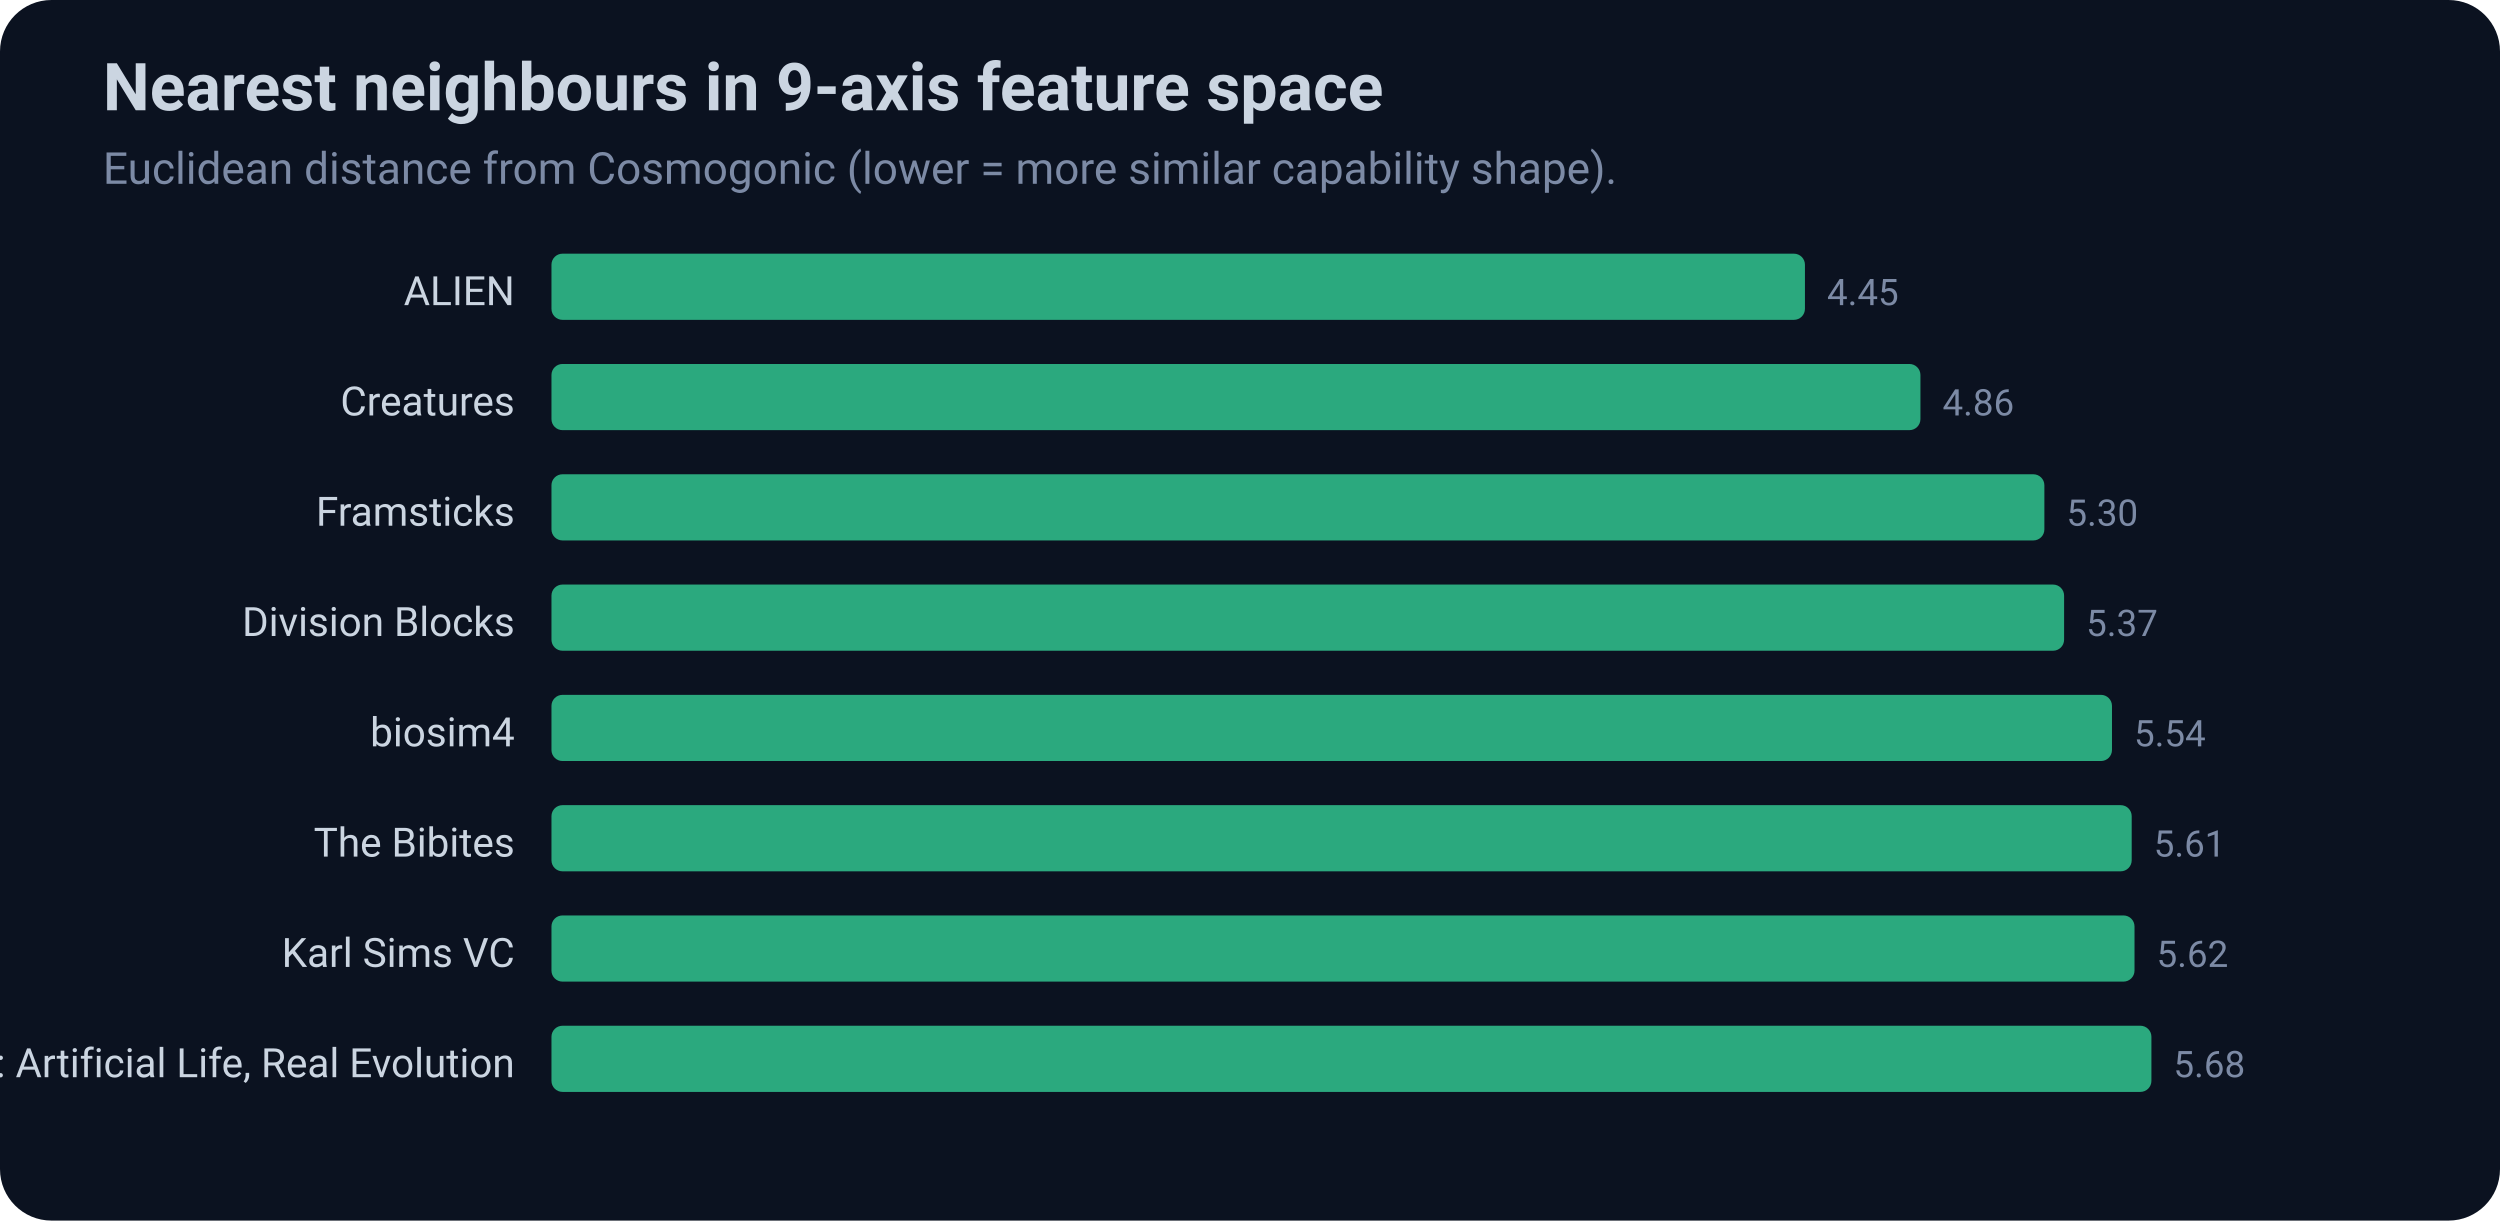
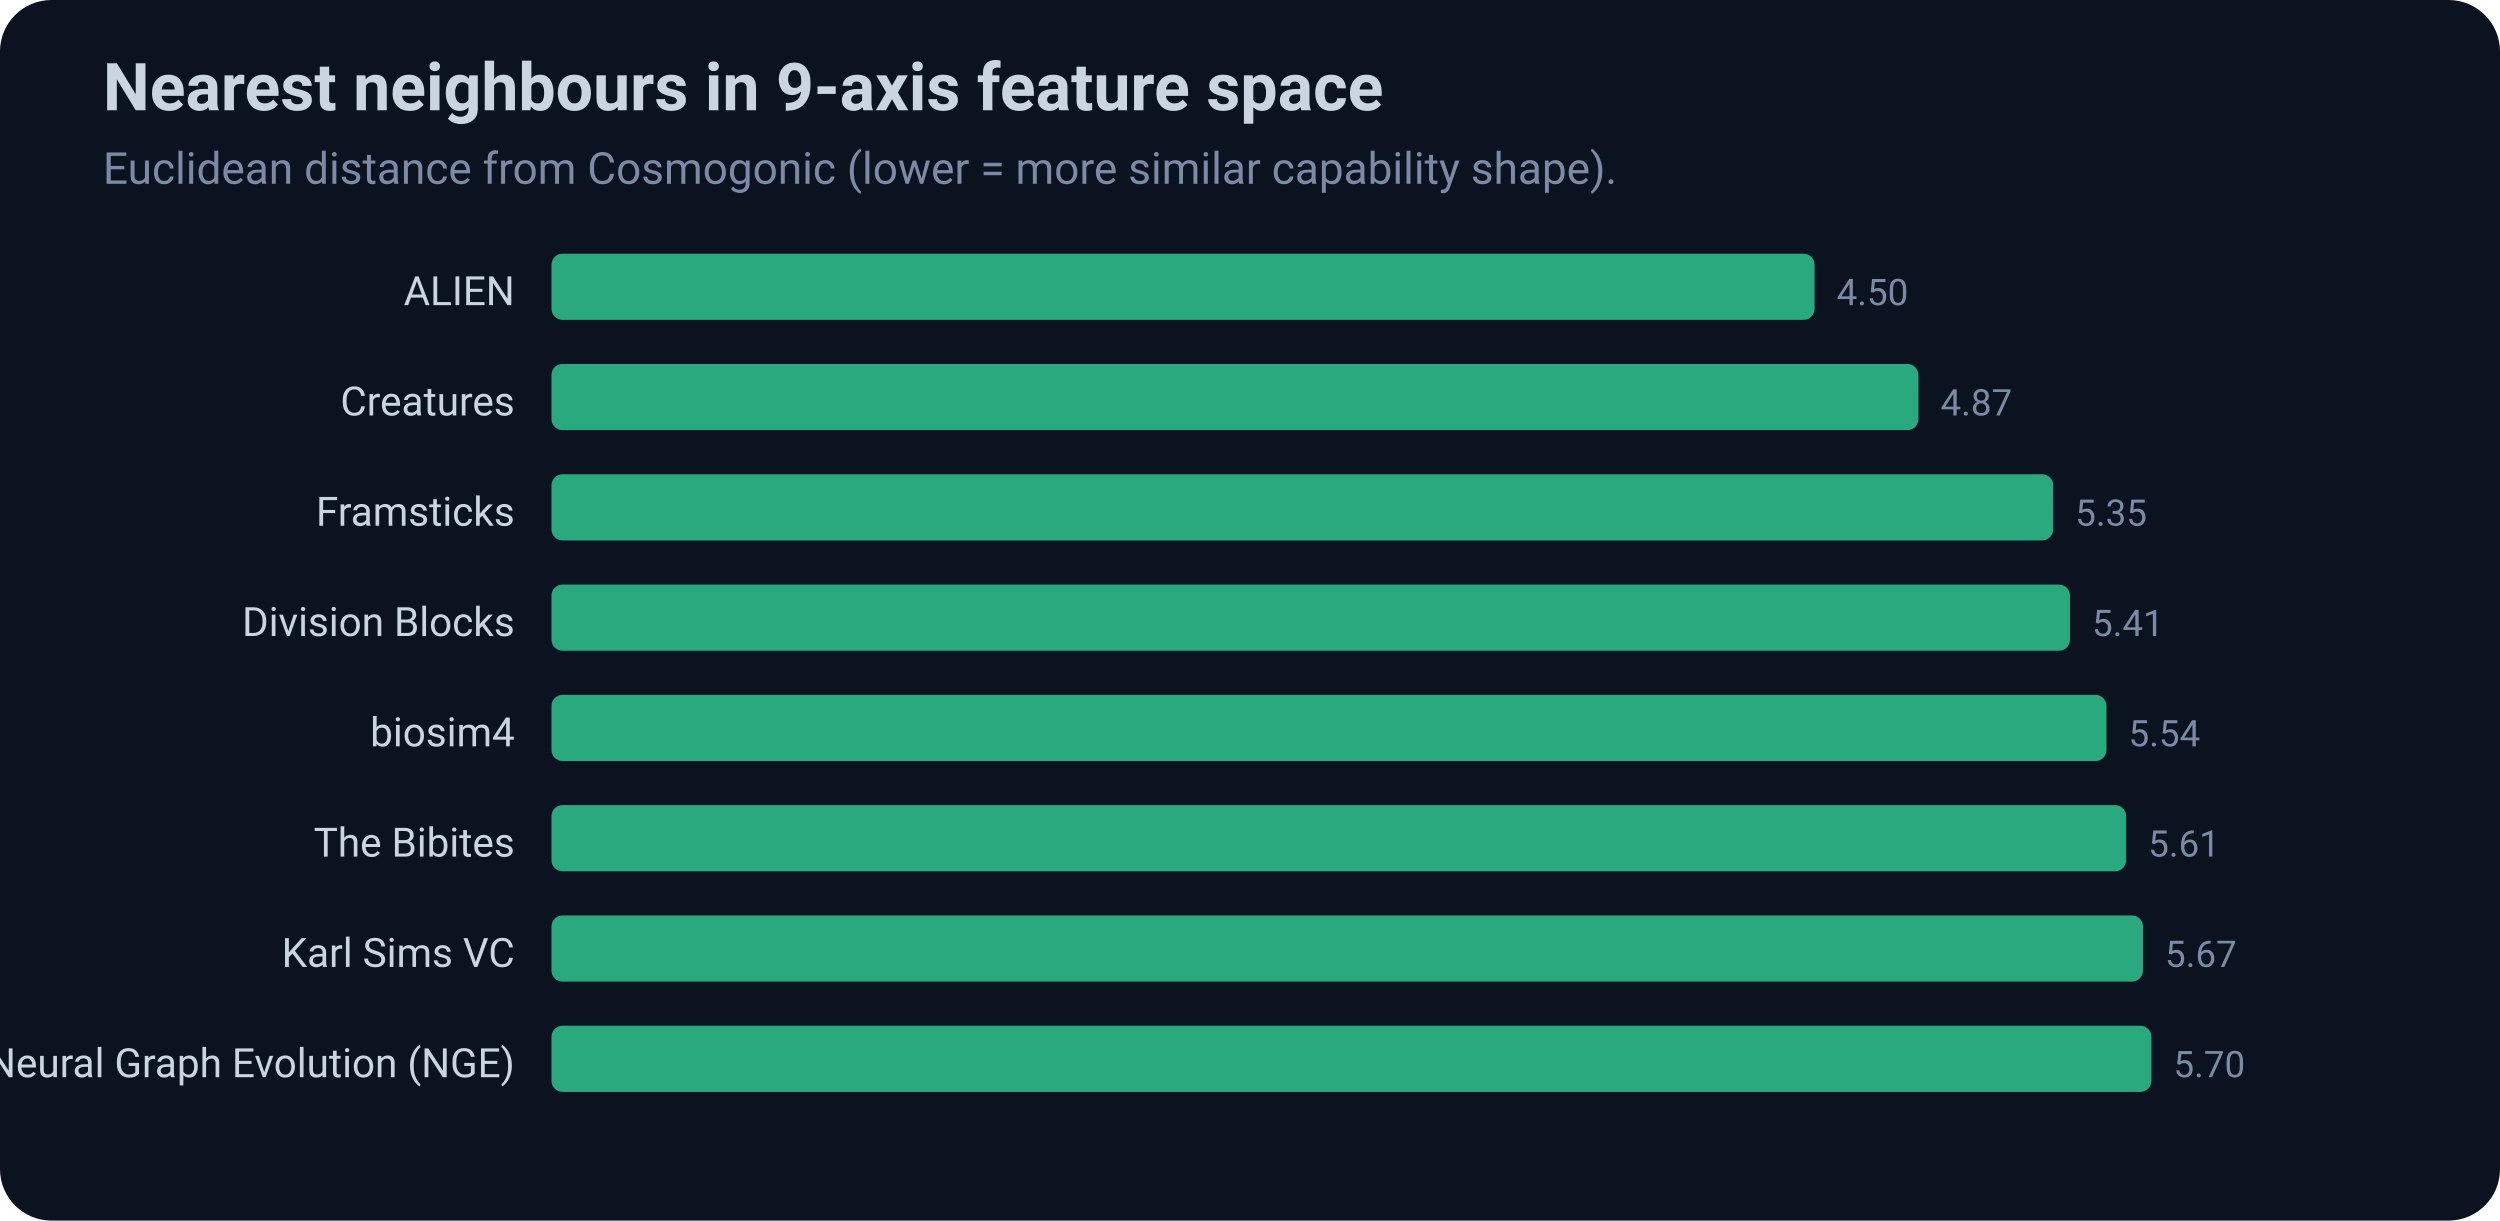
<svg xmlns="http://www.w3.org/2000/svg" viewBox="0 0 680 332" font-family="ui-sans-serif,system-ui,Segoe UI,Roboto,sans-serif" role="img" aria-label="Nearest neighbours">
  <rect width="680" height="332" rx="14" fill="#0b1220" />
  <text x="28" y="30" fill="#cbd5e1" font-size="18" font-weight="700">Nearest neighbours in 9-axis feature space</text>
  <text x="28" y="50" fill="#7c8aa5" font-size="12">Euclidean distance from Cosmogonic (lower = more similar capability shape).</text>
  <text x="140" y="83" fill="#cbd5e1" font-size="11" text-anchor="end">ALIEN</text>
-   <rect x="150" y="69" width="340.946" height="18" rx="3" fill="#34d399" opacity="0.78" />
-   <text x="496.946" y="83" fill="#7c8aa5" font-size="10">4.45</text>
+   <rect x="150" y="69" width="343.567" height="18" rx="3" fill="#34d399" opacity="0.78" />
+   <text x="499.567" y="83" fill="#7c8aa5" font-size="10">4.50</text>
  <text x="140" y="113" fill="#cbd5e1" font-size="11" text-anchor="end">Creatures</text>
-   <rect x="150" y="99" width="372.359" height="18" rx="3" fill="#34d399" opacity="0.78" />
-   <text x="528.359" y="113" fill="#7c8aa5" font-size="10">4.86</text>
+   <rect x="150" y="99" width="371.816" height="18" rx="3" fill="#34d399" opacity="0.78" />
+   <text x="527.816" y="113" fill="#7c8aa5" font-size="10">4.87</text>
  <text x="140" y="143" fill="#cbd5e1" font-size="11" text-anchor="end">Framsticks</text>
-   <rect x="150" y="129" width="406.071" height="18" rx="3" fill="#34d399" opacity="0.78" />
-   <text x="562.071" y="143" fill="#7c8aa5" font-size="10">5.30</text>
+   <rect x="150" y="129" width="408.463" height="18" rx="3" fill="#34d399" opacity="0.78" />
+   <text x="564.463" y="143" fill="#7c8aa5" font-size="10">5.35</text>
  <text x="140" y="173" fill="#cbd5e1" font-size="11" text-anchor="end">Division Blocks</text>
-   <rect x="150" y="159" width="411.434" height="18" rx="3" fill="#34d399" opacity="0.78" />
-   <text x="567.434" y="173" fill="#7c8aa5" font-size="10">5.37</text>
+   <rect x="150" y="159" width="413.044" height="18" rx="3" fill="#34d399" opacity="0.78" />
+   <text x="569.044" y="173" fill="#7c8aa5" font-size="10">5.41</text>
  <text x="140" y="203" fill="#cbd5e1" font-size="11" text-anchor="end">biosim4</text>
-   <rect x="150" y="189" width="424.459" height="18" rx="3" fill="#34d399" opacity="0.78" />
-   <text x="580.459" y="203" fill="#7c8aa5" font-size="10">5.54</text>
+   <rect x="150" y="189" width="422.969" height="18" rx="3" fill="#34d399" opacity="0.78" />
+   <text x="578.969" y="203" fill="#7c8aa5" font-size="10">5.54</text>
  <text x="140" y="233" fill="#cbd5e1" font-size="11" text-anchor="end">The Bibites</text>
-   <rect x="150" y="219" width="429.822" height="18" rx="3" fill="#34d399" opacity="0.78" />
-   <text x="585.822" y="233" fill="#7c8aa5" font-size="10">5.61</text>
+   <rect x="150" y="219" width="428.314" height="18" rx="3" fill="#34d399" opacity="0.78" />
+   <text x="584.314" y="233" fill="#7c8aa5" font-size="10">5.61</text>
  <text x="140" y="263" fill="#cbd5e1" font-size="11" text-anchor="end">Karl Sims VC</text>
-   <rect x="150" y="249" width="430.588" height="18" rx="3" fill="#34d399" opacity="0.78" />
-   <text x="586.588" y="263" fill="#7c8aa5" font-size="10">5.62</text>
-   <text x="140" y="293" fill="#cbd5e1" font-size="11" text-anchor="end">Species: Artificial Life, Real Evolution</text>
+   <rect x="150" y="249" width="432.895" height="18" rx="3" fill="#34d399" opacity="0.78" />
+   <text x="588.895" y="263" fill="#7c8aa5" font-size="10">5.67</text>
+   <text x="140" y="293" fill="#cbd5e1" font-size="11" text-anchor="end">Neural Graph Evolution (NGE)</text>
  <rect x="150" y="279" width="435.185" height="18" rx="3" fill="#34d399" opacity="0.78" />
-   <text x="591.185" y="293" fill="#7c8aa5" font-size="10">5.68</text>
+   <text x="591.185" y="293" fill="#7c8aa5" font-size="10">5.70</text>
</svg>
